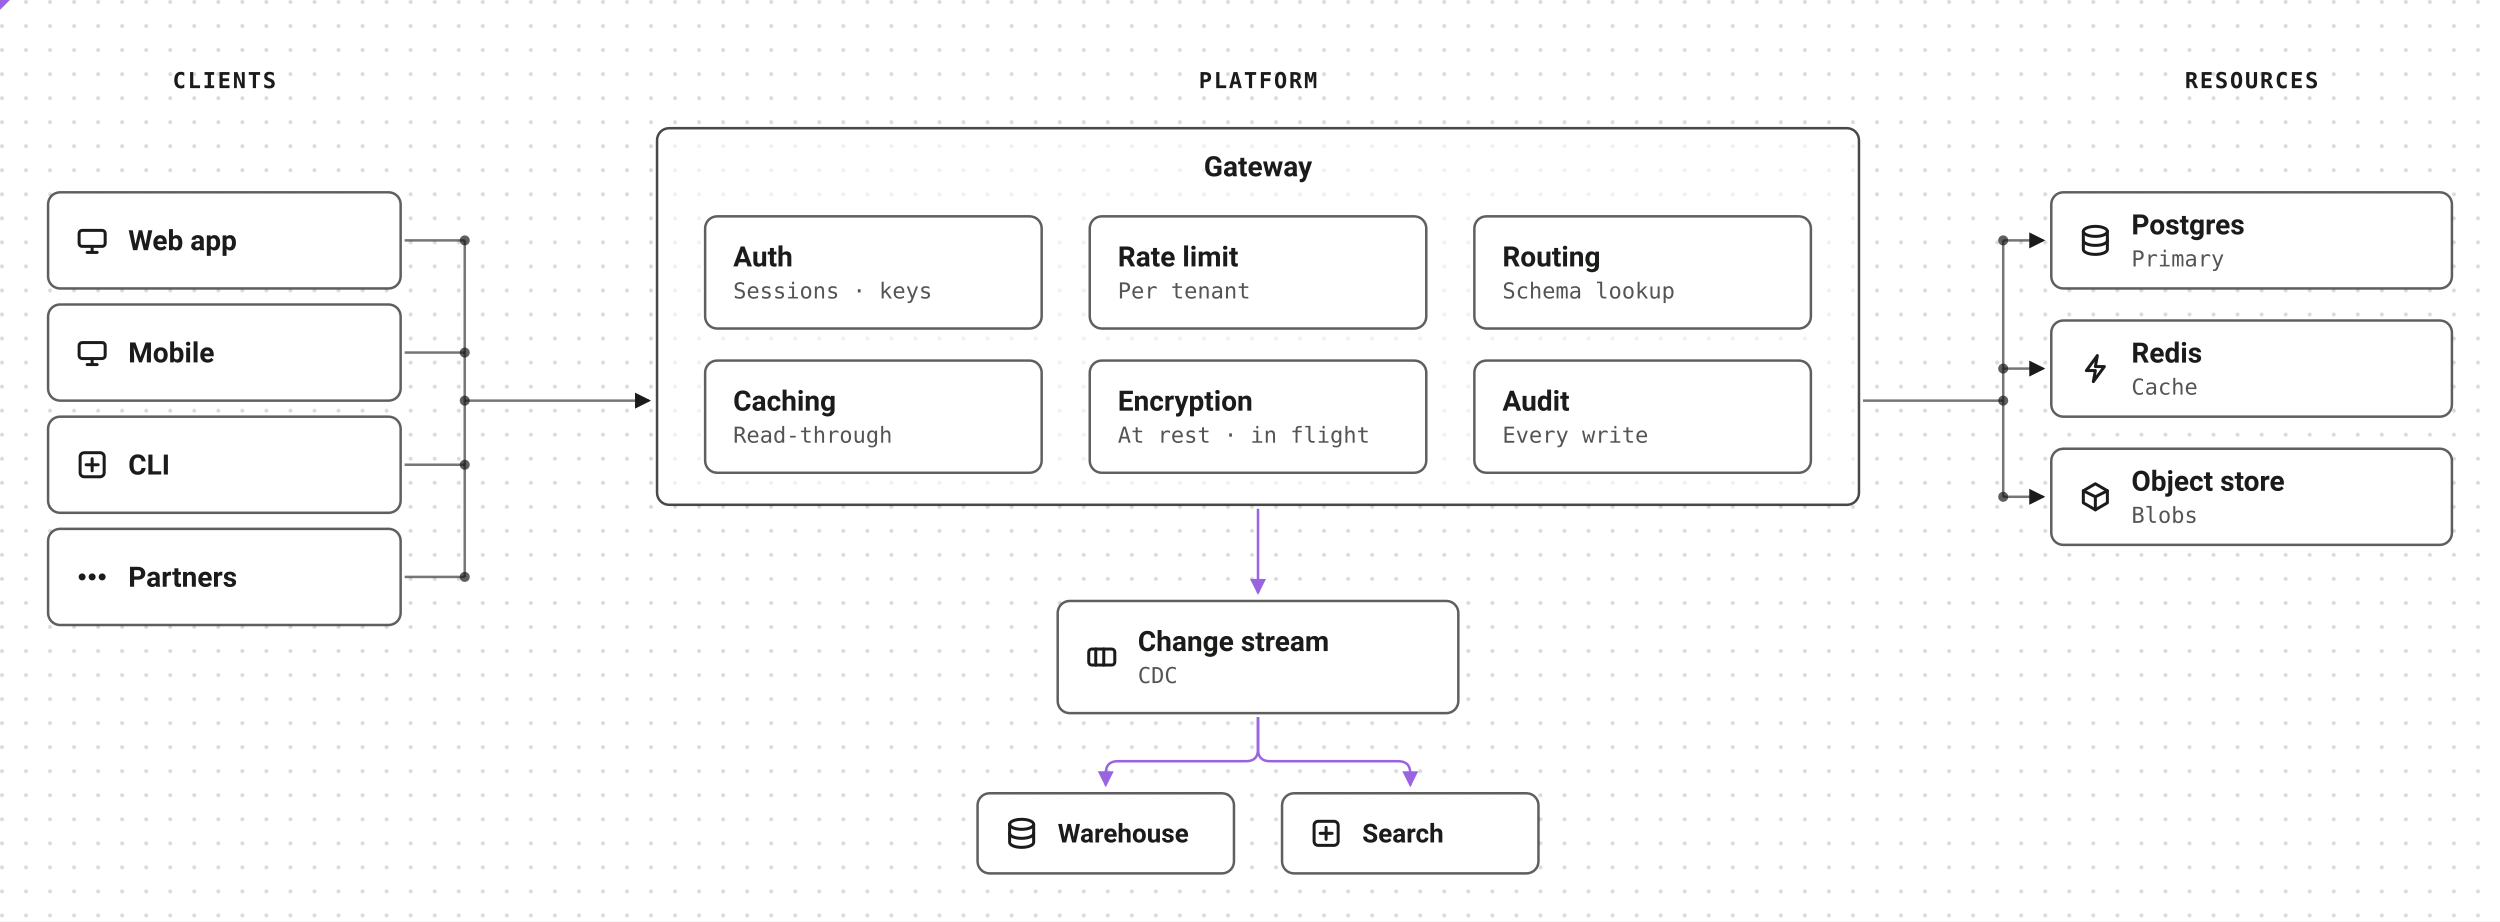
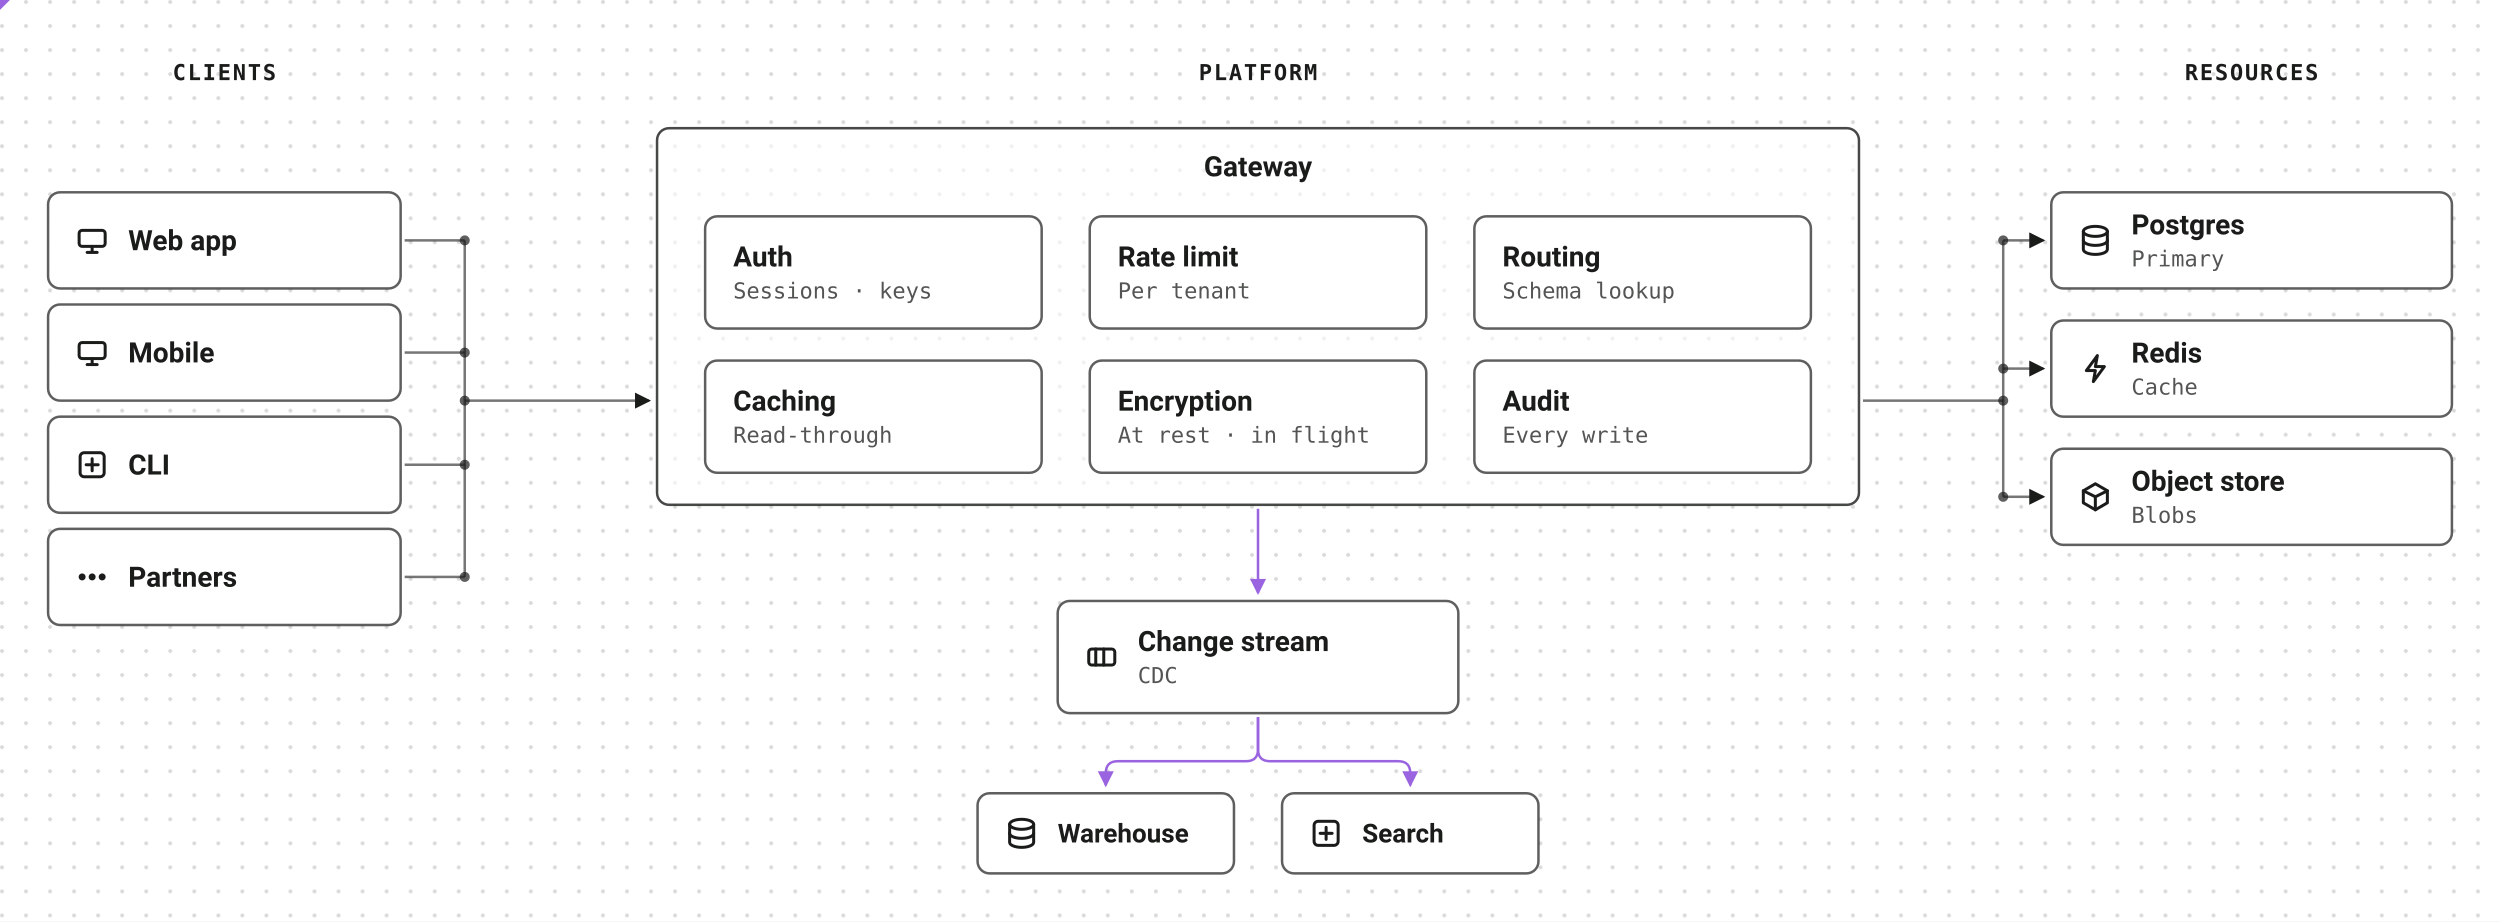
<svg xmlns="http://www.w3.org/2000/svg" viewBox="0 0 1248 460" width="1248" height="460" color="#1a1c1a" font-family="system-ui, -apple-system, 'Segoe UI', Roboto, sans-serif">
  <style>text{user-select:none}</style>
  <defs>
    <pattern id="uipack-static-dots" width="12" height="12" patternUnits="userSpaceOnUse">
      <circle cx="1" cy="1" r="1" fill="rgba(26, 28, 26, 0.16)" />
    </pattern>
  </defs>
  <rect x="0" y="0" width="1248" height="460" fill="#ffffff" />
  <rect x="0" y="0" width="1248" height="460" fill="url(#uipack-static-dots)" />
  <g transform="translate(0,0)">
    <defs>
-       <marker id="svcmap-head" markerWidth="8" markerHeight="8" refX="7" refY="4" orient="auto-start-reverse" markerUnits="userSpaceOnUse">
+       <marker id="m-servicemap-head" markerWidth="8" markerHeight="8" refX="7" refY="4" orient="auto-start-reverse" markerUnits="userSpaceOnUse">
        <path d="M0,0 L8,4 L0,8 z" fill="currentColor" />
      </marker>
-       <marker id="svcmap-head-accent" markerWidth="8" markerHeight="8" refX="7" refY="4" orient="auto-start-reverse" markerUnits="userSpaceOnUse">
+       <marker id="m-servicemap-head-accent" markerWidth="8" markerHeight="8" refX="7" refY="4" orient="auto-start-reverse" markerUnits="userSpaceOnUse">
        <path d="M0,0 L8,4 L0,8 z" fill="#205f49" />
      </marker>
-       <marker id="svcmap-head-request" markerWidth="8" markerHeight="8" refX="7" refY="4" orient="auto-start-reverse" markerUnits="userSpaceOnUse">
+       <marker id="m-servicemap-head-request" markerWidth="8" markerHeight="8" refX="7" refY="4" orient="auto-start-reverse" markerUnits="userSpaceOnUse">
        <path d="M0,0 L8,4 L0,8 z" fill="#4f6fe6" />
      </marker>
-       <marker id="svcmap-head-response" markerWidth="8" markerHeight="8" refX="7" refY="4" orient="auto-start-reverse" markerUnits="userSpaceOnUse">
+       <marker id="m-servicemap-head-response" markerWidth="8" markerHeight="8" refX="7" refY="4" orient="auto-start-reverse" markerUnits="userSpaceOnUse">
        <path d="M0,0 L8,4 L0,8 z" fill="#3fb27f" />
      </marker>
-       <marker id="svcmap-head-change" markerWidth="8" markerHeight="8" refX="7" refY="4" orient="auto-start-reverse" markerUnits="userSpaceOnUse">
+       <marker id="m-servicemap-head-change" markerWidth="8" markerHeight="8" refX="7" refY="4" orient="auto-start-reverse" markerUnits="userSpaceOnUse">
        <path d="M0,0 L8,4 L0,8 z" fill="#9a63e0" />
      </marker>
    </defs>
    <g data-uipack="lane">
-       <text x="112" y="44" text-anchor="middle" font-size="11" font-weight="700" font-family="ui-monospace, 'SFMono-Regular', Menlo, Consolas, monospace" letter-spacing=".08em" fill="currentColor">CLIENTS</text>
+       <text x="112" y="40" text-anchor="middle" font-size="11" font-weight="700" font-family="ui-monospace, 'SFMono-Regular', Menlo, Consolas, monospace" letter-spacing=".08em" fill="currentColor">CLIENTS</text>
    </g>
    <g data-uipack="lane">
-       <text x="628" y="44" text-anchor="middle" font-size="11" font-weight="700" font-family="ui-monospace, 'SFMono-Regular', Menlo, Consolas, monospace" letter-spacing=".08em" fill="currentColor">PLATFORM</text>
+       <text x="628" y="40" text-anchor="middle" font-size="11" font-weight="700" font-family="ui-monospace, 'SFMono-Regular', Menlo, Consolas, monospace" letter-spacing=".08em" fill="currentColor">PLATFORM</text>
    </g>
    <g data-uipack="lane">
-       <text x="1124" y="44" text-anchor="middle" font-size="11" font-weight="700" font-family="ui-monospace, 'SFMono-Regular', Menlo, Consolas, monospace" letter-spacing=".08em" fill="currentColor">RESOURCES</text>
+       <text x="1124" y="40" text-anchor="middle" font-size="11" font-weight="700" font-family="ui-monospace, 'SFMono-Regular', Menlo, Consolas, monospace" letter-spacing=".08em" fill="currentColor">RESOURCES</text>
    </g>
    <g data-uipack="node" data-flow="read">
      <rect x="24" y="96" width="176" height="48" rx="6" fill="#ffffff" stroke="currentColor" stroke-opacity="0.7" stroke-width="1.25" />
      <g transform="translate(38, 112)" fill="none" stroke="currentColor" stroke-width="1.5" stroke-linecap="round" stroke-linejoin="round">
        <rect x="1.5" y="3" width="13" height="8" rx="1.5" />
        <path d="M5.5 14h5M8 11v3" />
      </g>
      <text x="64" y="124.9" text-anchor="start" font-size="14" font-weight="600" fill="currentColor">Web app</text>
    </g>
    <g data-uipack="node" data-flow="read">
      <rect x="24" y="152" width="176" height="48" rx="6" fill="#ffffff" stroke="currentColor" stroke-opacity="0.7" stroke-width="1.25" />
      <g transform="translate(38, 168)" fill="none" stroke="currentColor" stroke-width="1.5" stroke-linecap="round" stroke-linejoin="round">
        <rect x="1.5" y="3" width="13" height="8" rx="1.5" />
        <path d="M5.5 14h5M8 11v3" />
      </g>
      <text x="64" y="180.9" text-anchor="start" font-size="14" font-weight="600" fill="currentColor">Mobile</text>
    </g>
    <g data-uipack="node" data-flow="read">
      <rect x="24" y="208" width="176" height="48" rx="6" fill="#ffffff" stroke="currentColor" stroke-opacity="0.7" stroke-width="1.25" />
      <g transform="translate(38, 224)" fill="none" stroke="currentColor" stroke-width="1.5" stroke-linecap="round" stroke-linejoin="round">
        <rect x="2" y="2" width="12" height="12" rx="2" />
        <path d="M5 8h6M8 5v6" />
      </g>
      <text x="64" y="236.9" text-anchor="start" font-size="14" font-weight="600" fill="currentColor">CLI</text>
    </g>
    <g data-uipack="node" data-flow="read">
      <rect x="24" y="264" width="176" height="48" rx="6" fill="#ffffff" stroke="currentColor" stroke-opacity="0.7" stroke-width="1.25" />
      <g transform="translate(38, 280)" fill="none" stroke="currentColor" stroke-width="1.5" stroke-linecap="round" stroke-linejoin="round">
        <circle cx="3" cy="8" r="1" fill="currentColor" />
        <circle cx="8" cy="8" r="1" fill="currentColor" />
        <circle cx="13" cy="8" r="1" fill="currentColor" />
      </g>
      <text x="64" y="292.9" text-anchor="start" font-size="14" font-weight="600" fill="currentColor">Partners</text>
    </g>
    <g data-uipack="group" data-flow="read cdc">
      <rect x="328" y="64" width="600" height="188" rx="6" fill="#ffffff" fill-opacity="0.6" stroke="currentColor" stroke-opacity="0.8" stroke-width="1.25" />
      <text x="628" y="88" text-anchor="middle" font-size="14" font-weight="600" fill="currentColor">Gateway</text>
      <g data-uipack="node" data-flow="read">
        <rect x="352" y="108" width="168" height="56" rx="6" fill="#ffffff" stroke="currentColor" stroke-opacity="0.7" stroke-width="1.25" />
        <text x="366" y="133" text-anchor="start" font-size="14" font-weight="600" fill="currentColor">Auth</text>
        <text x="366" y="149" text-anchor="start" font-size="11" font-family="ui-monospace, 'SFMono-Regular', Menlo, Consolas, monospace" fill="currentColor" fill-opacity="0.75">Sessions · keys</text>
      </g>
      <g data-uipack="node" data-flow="read">
        <rect x="544" y="108" width="168" height="56" rx="6" fill="#ffffff" stroke="currentColor" stroke-opacity="0.7" stroke-width="1.25" />
        <text x="558" y="133" text-anchor="start" font-size="14" font-weight="600" fill="currentColor">Rate limit</text>
        <text x="558" y="149" text-anchor="start" font-size="11" font-family="ui-monospace, 'SFMono-Regular', Menlo, Consolas, monospace" fill="currentColor" fill-opacity="0.75">Per tenant</text>
      </g>
      <g data-uipack="node" data-flow="read">
        <rect x="736" y="108" width="168" height="56" rx="6" fill="#ffffff" stroke="currentColor" stroke-opacity="0.7" stroke-width="1.25" />
        <text x="750" y="133" text-anchor="start" font-size="14" font-weight="600" fill="currentColor">Routing</text>
        <text x="750" y="149" text-anchor="start" font-size="11" font-family="ui-monospace, 'SFMono-Regular', Menlo, Consolas, monospace" fill="currentColor" fill-opacity="0.75">Schema lookup</text>
      </g>
      <g data-uipack="node" data-flow="read">
        <rect x="352" y="180" width="168" height="56" rx="6" fill="#ffffff" stroke="currentColor" stroke-opacity="0.7" stroke-width="1.25" />
        <text x="366" y="205" text-anchor="start" font-size="14" font-weight="600" fill="currentColor">Caching</text>
        <text x="366" y="221" text-anchor="start" font-size="11" font-family="ui-monospace, 'SFMono-Regular', Menlo, Consolas, monospace" fill="currentColor" fill-opacity="0.75">Read-through</text>
      </g>
      <g data-uipack="node" data-flow="read">
        <rect x="544" y="180" width="168" height="56" rx="6" fill="#ffffff" stroke="currentColor" stroke-opacity="0.7" stroke-width="1.25" />
        <text x="558" y="205" text-anchor="start" font-size="14" font-weight="600" fill="currentColor">Encryption</text>
        <text x="558" y="221" text-anchor="start" font-size="11" font-family="ui-monospace, 'SFMono-Regular', Menlo, Consolas, monospace" fill="currentColor" fill-opacity="0.75">At rest · in flight</text>
      </g>
      <g data-uipack="node" data-flow="read">
        <rect x="736" y="180" width="168" height="56" rx="6" fill="#ffffff" stroke="currentColor" stroke-opacity="0.7" stroke-width="1.25" />
        <text x="750" y="205" text-anchor="start" font-size="14" font-weight="600" fill="currentColor">Audit</text>
        <text x="750" y="221" text-anchor="start" font-size="11" font-family="ui-monospace, 'SFMono-Regular', Menlo, Consolas, monospace" fill="currentColor" fill-opacity="0.75">Every write</text>
      </g>
    </g>
    <g data-uipack="node" data-flow="read">
      <rect x="1024" y="96" width="200" height="48" rx="6" fill="#ffffff" stroke="currentColor" stroke-opacity="0.7" stroke-width="1.25" />
      <g transform="translate(1038, 112)" fill="none" stroke="currentColor" stroke-width="1.5" stroke-linecap="round" stroke-linejoin="round">
        <ellipse cx="8" cy="3.5" rx="6" ry="2.5" />
        <path d="M2 3.5v9c0 1.4 2.7 2.5 6 2.5s6-1.1 6-2.5v-9" />
        <path d="M2 8c0 1.4 2.7 2.5 6 2.5s6-1.1 6-2.5" />
      </g>
      <text x="1064" y="117" text-anchor="start" font-size="14" font-weight="600" fill="currentColor">Postgres</text>
      <text x="1064" y="133" text-anchor="start" font-size="11" font-family="ui-monospace, 'SFMono-Regular', Menlo, Consolas, monospace" fill="currentColor" fill-opacity="0.75">Primary</text>
    </g>
    <g data-uipack="node" data-flow="read">
      <rect x="1024" y="160" width="200" height="48" rx="6" fill="#ffffff" stroke="currentColor" stroke-opacity="0.7" stroke-width="1.25" />
      <g transform="translate(1038, 176)" fill="none" stroke="currentColor" stroke-width="1.5" stroke-linecap="round" stroke-linejoin="round">
        <path d="M9 1.5 3.5 9H8l-1 5.5L12.5 7H8z" />
      </g>
      <text x="1064" y="181" text-anchor="start" font-size="14" font-weight="600" fill="currentColor">Redis</text>
      <text x="1064" y="197" text-anchor="start" font-size="11" font-family="ui-monospace, 'SFMono-Regular', Menlo, Consolas, monospace" fill="currentColor" fill-opacity="0.75">Cache</text>
    </g>
    <g data-uipack="node" data-flow="read">
      <rect x="1024" y="224" width="200" height="48" rx="6" fill="#ffffff" stroke="currentColor" stroke-opacity="0.7" stroke-width="1.25" />
      <g transform="translate(1038, 240)" fill="none" stroke="currentColor" stroke-width="1.5" stroke-linecap="round" stroke-linejoin="round">
        <path d="M8 1.5 14 5v6l-6 3.5L2 11V5z" />
        <path d="M8 8l6-3M8 8 2 5M8 8v6.5" />
      </g>
      <text x="1064" y="245" text-anchor="start" font-size="14" font-weight="600" fill="currentColor">Object store</text>
      <text x="1064" y="261" text-anchor="start" font-size="11" font-family="ui-monospace, 'SFMono-Regular', Menlo, Consolas, monospace" fill="currentColor" fill-opacity="0.75">Blobs</text>
    </g>
    <g data-uipack="bus">
      <path data-uipack="connector" d="M232,120 L232,288" fill="none" stroke="currentColor" stroke-opacity="0.6" stroke-width="1.25" />
      <path data-uipack="connector" data-flow="read" d="M232,120 L202,120" fill="none" stroke="currentColor" stroke-opacity="0.6" stroke-width="1.25" />
      <path data-uipack="connector" data-flow="read" d="M232,176 L202,176" fill="none" stroke="currentColor" stroke-opacity="0.6" stroke-width="1.25" />
      <path data-uipack="connector" data-flow="read" d="M232,232 L202,232" fill="none" stroke="currentColor" stroke-opacity="0.6" stroke-width="1.25" />
      <path data-uipack="connector" data-flow="read" d="M232,288 L202,288" fill="none" stroke="currentColor" stroke-opacity="0.6" stroke-width="1.25" />
-       <path data-uipack="connector" data-flow="read" d="M232,200 L324,200" fill="none" stroke="currentColor" stroke-opacity="0.6" stroke-width="1.25" marker-end="url(#svcmap-head)" />
+       <path data-uipack="connector" data-flow="read" d="M232,200 L324,200" fill="none" stroke="currentColor" stroke-opacity="0.6" stroke-width="1.25" marker-end="url(#m-servicemap-head)" />
      <circle data-uipack="junction" cx="232" cy="120" r="2.5" fill="currentColor" fill-opacity="0.7" />
      <circle data-uipack="junction" cx="232" cy="176" r="2.5" fill="currentColor" fill-opacity="0.7" />
      <circle data-uipack="junction" cx="232" cy="232" r="2.5" fill="currentColor" fill-opacity="0.7" />
      <circle data-uipack="junction" cx="232" cy="288" r="2.5" fill="currentColor" fill-opacity="0.7" />
      <circle data-uipack="junction" cx="232" cy="200" r="2.5" fill="currentColor" fill-opacity="0.7" />
    </g>
    <g data-uipack="bus">
      <path data-uipack="connector" d="M1000,120 L1000,248" fill="none" stroke="currentColor" stroke-opacity="0.6" stroke-width="1.25" />
-       <path data-uipack="connector" data-flow="read" d="M1000,120 L1020,120" fill="none" stroke="currentColor" stroke-opacity="0.6" stroke-width="1.25" marker-end="url(#svcmap-head)" />
-       <path data-uipack="connector" data-flow="read" d="M1000,184 L1020,184" fill="none" stroke="currentColor" stroke-opacity="0.6" stroke-width="1.25" marker-end="url(#svcmap-head)" />
-       <path data-uipack="connector" data-flow="read" d="M1000,248 L1020,248" fill="none" stroke="currentColor" stroke-opacity="0.6" stroke-width="1.25" marker-end="url(#svcmap-head)" />
+       <path data-uipack="connector" data-flow="read" d="M1000,120 L1020,120" fill="none" stroke="currentColor" stroke-opacity="0.6" stroke-width="1.25" marker-end="url(#m-servicemap-head)" />
+       <path data-uipack="connector" data-flow="read" d="M1000,184 L1020,184" fill="none" stroke="currentColor" stroke-opacity="0.6" stroke-width="1.25" marker-end="url(#m-servicemap-head)" />
+       <path data-uipack="connector" data-flow="read" d="M1000,248 L1020,248" fill="none" stroke="currentColor" stroke-opacity="0.6" stroke-width="1.25" marker-end="url(#m-servicemap-head)" />
      <path data-uipack="connector" data-flow="read" d="M1000,200 L930,200" fill="none" stroke="currentColor" stroke-opacity="0.6" stroke-width="1.25" />
      <circle data-uipack="junction" cx="1000" cy="120" r="2.5" fill="currentColor" fill-opacity="0.7" />
      <circle data-uipack="junction" cx="1000" cy="184" r="2.5" fill="currentColor" fill-opacity="0.7" />
      <circle data-uipack="junction" cx="1000" cy="248" r="2.5" fill="currentColor" fill-opacity="0.7" />
      <circle data-uipack="junction" cx="1000" cy="200" r="2.5" fill="currentColor" fill-opacity="0.7" />
    </g>
    <g data-uipack="packet" data-flow="read" data-kind="request">
      <rect x="-5" y="-5" width="10" height="10" rx="1.5" fill="#4f6fe6" stroke="#ffffff" stroke-width="1.5" />
-       <animateMotion dur="2.4s" begin="0s" repeatCount="indefinite" path="M234,200 L316,200" calcMode="linear" />
+       <animateMotion dur="2.4s" begin="0s" repeatCount="indefinite" path="M239,200 L316,200" calcMode="linear" />
    </g>
    <g data-uipack="packet" data-flow="read" data-kind="response">
      <circle cx="0" cy="0" r="5" fill="#3fb27f" stroke="#ffffff" stroke-width="1.5" />
-       <animateMotion dur="2.4s" begin="-1.2s" repeatCount="indefinite" path="M326,200 L244,200" calcMode="linear" />
+       <animateMotion dur="2.4s" begin="-1.2s" repeatCount="indefinite" path="M316,200 L239,200" calcMode="linear" />
    </g>
    <g data-uipack="packet" data-flow="read" data-kind="request">
      <rect x="-5" y="-5" width="10" height="10" rx="1.5" fill="#4f6fe6" stroke="#ffffff" stroke-width="1.5" />
-       <animateMotion dur="2.4s" begin="-0.3s" repeatCount="indefinite" path="M930,200 L988,200" calcMode="linear" />
+       <animateMotion dur="2.4s" begin="-0.3s" repeatCount="indefinite" path="M940,200 L993,200" calcMode="linear" />
    </g>
    <g data-uipack="packet" data-flow="read" data-kind="response">
      <circle cx="0" cy="0" r="5" fill="#3fb27f" stroke="#ffffff" stroke-width="1.5" />
-       <animateMotion dur="2.4s" begin="-1.5s" repeatCount="indefinite" path="M998,200 L940,200" calcMode="linear" />
-     </g>
-     <g data-uipack="packet" data-flow="read" data-kind="request">
-       <rect x="-4" y="-4" width="8" height="8" rx="1.5" fill="#4f6fe6" stroke="#ffffff" stroke-width="1.5" />
-       <animateMotion dur="1.6s" begin="0s" repeatCount="indefinite" path="M202,120 L220,120" calcMode="linear" />
+       <animateMotion dur="2.4s" begin="-1.5s" repeatCount="indefinite" path="M993,200 L940,200" calcMode="linear" />
+     </g>
+     <g data-uipack="packet" data-flow="read" data-kind="request">
+       <rect x="-4" y="-4" width="8" height="8" rx="1.5" fill="#4f6fe6" stroke="#ffffff" stroke-width="1.5" />
+       <animateMotion dur="1.6s" begin="0s" repeatCount="indefinite" path="M212,120 L226,120" calcMode="linear" />
    </g>
    <g data-uipack="packet" data-flow="read" data-kind="response">
      <circle cx="0" cy="0" r="4" fill="#3fb27f" stroke="#ffffff" stroke-width="1.5" />
-       <animateMotion dur="1.6s" begin="-0.4s" repeatCount="indefinite" path="M230,176 L212,176" calcMode="linear" />
-     </g>
-     <g data-uipack="packet" data-flow="read" data-kind="request">
-       <rect x="-4" y="-4" width="8" height="8" rx="1.5" fill="#4f6fe6" stroke="#ffffff" stroke-width="1.5" />
-       <animateMotion dur="1.6s" begin="-0.8s" repeatCount="indefinite" path="M202,232 L220,232" calcMode="linear" />
+       <animateMotion dur="1.6s" begin="-0.4s" repeatCount="indefinite" path="M226,176 L212,176" calcMode="linear" />
+     </g>
+     <g data-uipack="packet" data-flow="read" data-kind="request">
+       <rect x="-4" y="-4" width="8" height="8" rx="1.5" fill="#4f6fe6" stroke="#ffffff" stroke-width="1.5" />
+       <animateMotion dur="1.6s" begin="-0.8s" repeatCount="indefinite" path="M212,232 L226,232" calcMode="linear" />
    </g>
    <g data-uipack="packet" data-flow="read" data-kind="response">
      <circle cx="0" cy="0" r="4" fill="#3fb27f" stroke="#ffffff" stroke-width="1.5" />
-       <animateMotion dur="1.6s" begin="-1.2s" repeatCount="indefinite" path="M230,288 L212,288" calcMode="linear" />
-     </g>
-     <g data-uipack="packet" data-flow="read" data-kind="request">
-       <rect x="-4" y="-4" width="8" height="8" rx="1.5" fill="#4f6fe6" stroke="#ffffff" stroke-width="1.5" />
-       <animateMotion dur="1.6s" begin="0s" repeatCount="indefinite" path="M1002,120 L1012,120" calcMode="linear" />
+       <animateMotion dur="1.6s" begin="-1.2s" repeatCount="indefinite" path="M226,288 L212,288" calcMode="linear" />
+     </g>
+     <g data-uipack="packet" data-flow="read" data-kind="request">
+       <rect x="-4" y="-4" width="8" height="8" rx="1.5" fill="#4f6fe6" stroke="#ffffff" stroke-width="1.5" />
+       <animateMotion dur="1.6s" begin="0s" repeatCount="indefinite" path="M1006,120 L1012,120" calcMode="linear" />
    </g>
    <g data-uipack="packet" data-flow="read" data-kind="response">
      <circle cx="0" cy="0" r="4" fill="#3fb27f" stroke="#ffffff" stroke-width="1.5" />
-       <animateMotion dur="1.6s" begin="-0.5s" repeatCount="indefinite" path="M1022,184 L1012,184" calcMode="linear" />
-     </g>
-     <g data-uipack="packet" data-flow="read" data-kind="request">
-       <rect x="-4" y="-4" width="8" height="8" rx="1.5" fill="#4f6fe6" stroke="#ffffff" stroke-width="1.5" />
-       <animateMotion dur="1.6s" begin="-1s" repeatCount="indefinite" path="M1002,248 L1012,248" calcMode="linear" />
-     </g>
-     <path data-uipack="connector" data-flow="cdc" data-kind="change" d="M628,254 L628,296" fill="none" stroke="#9a63e0" stroke-opacity="1" stroke-width="1.25" marker-end="url(#svcmap-head-change)" />
+       <animateMotion dur="1.6s" begin="-0.5s" repeatCount="indefinite" path="M1012,184 L1006,184" calcMode="linear" />
+     </g>
+     <g data-uipack="packet" data-flow="read" data-kind="request">
+       <rect x="-4" y="-4" width="8" height="8" rx="1.5" fill="#4f6fe6" stroke="#ffffff" stroke-width="1.5" />
+       <animateMotion dur="1.6s" begin="-1s" repeatCount="indefinite" path="M1006,248 L1012,248" calcMode="linear" />
+     </g>
+     <path data-uipack="connector" data-flow="cdc" data-kind="change" d="M628,254 L628,296" fill="none" stroke="#9a63e0" stroke-opacity="1" stroke-width="1.25" marker-end="url(#m-servicemap-head-change)" />
    <g data-uipack="packet" data-flow="cdc" data-kind="change">
      <path d="M0,-6 L6,0 L0,6 L-6,0 Z" fill="#9a63e0" stroke="#ffffff" stroke-width="1.5" />
-       <animateMotion dur="2s" begin="0s" repeatCount="indefinite" path="M628,254 L628,288" calcMode="linear" />
+       <animateMotion dur="2s" begin="0s" repeatCount="indefinite" path="M628,259 L628,288" calcMode="linear" />
    </g>
    <g data-uipack="node" data-flow="cdc">
      <rect x="528" y="300" width="200" height="56" rx="6" fill="#ffffff" stroke="currentColor" stroke-opacity="0.7" stroke-width="1.25" />
      <g transform="translate(542, 320)" fill="none" stroke="currentColor" stroke-width="1.5" stroke-linecap="round" stroke-linejoin="round">
        <rect x="1.5" y="4" width="13" height="8" rx="1.5" />
        <path d="M5 4v8M9 4v8" />
      </g>
      <text x="568" y="325" text-anchor="start" font-size="14" font-weight="600" fill="currentColor">Change stream</text>
      <text x="568" y="341" text-anchor="start" font-size="11" font-family="ui-monospace, 'SFMono-Regular', Menlo, Consolas, monospace" fill="currentColor" fill-opacity="0.75">CDC</text>
    </g>
    <g>
-       <path data-uipack="connector" data-flow="cdc" data-kind="change" d="M628,358 L628,374 Q628,380 622,380 L558,380 Q552,380 552,386 L552,392" fill="none" stroke="#9a63e0" stroke-opacity="1" stroke-width="1.25" marker-end="url(#svcmap-head-change)" />
+       <path data-uipack="connector" data-flow="cdc" data-kind="change" d="M628,358 L628,374 Q628,380 622,380 L558,380 Q552,380 552,386 L552,392" fill="none" stroke="#9a63e0" stroke-opacity="1" stroke-width="1.25" marker-end="url(#m-servicemap-head-change)" />
      <g data-uipack="packet" data-flow="cdc" data-kind="change">
        <path d="M0,-6 L6,0 L0,6 L-6,0 Z" fill="#9a63e0" stroke="#ffffff" stroke-width="1.5" />
-         <animateMotion dur="2.2s" begin="0s" repeatCount="indefinite" path="M628,358 L628,374 Q628,380 622,380 L554,380 Q552,380 552,382 L552,384" calcMode="linear" />
+         <animateMotion dur="2.2s" begin="0s" repeatCount="indefinite" path="M628,363 L628,374 Q628,380 622,380 L554,380 Q552,380 552,382 L552,384" calcMode="linear" />
      </g>
      <g data-uipack="node" data-flow="cdc">
        <rect x="488" y="396" width="128" height="40" rx="6" fill="#ffffff" stroke="currentColor" stroke-opacity="0.7" stroke-width="1.25" />
        <g transform="translate(502, 408)" fill="none" stroke="currentColor" stroke-width="1.5" stroke-linecap="round" stroke-linejoin="round">
          <ellipse cx="8" cy="3.5" rx="6" ry="2.5" />
          <path d="M2 3.5v9c0 1.4 2.7 2.5 6 2.5s6-1.1 6-2.5v-9" />
          <path d="M2 8c0 1.4 2.7 2.5 6 2.5s6-1.1 6-2.5" />
        </g>
        <text x="528" y="420.55" text-anchor="start" font-size="13" font-weight="600" fill="currentColor">Warehouse</text>
      </g>
    </g>
    <g>
-       <path data-uipack="connector" data-flow="cdc" data-kind="change" d="M628,358 L628,374 Q628,380 634,380 L698,380 Q704,380 704,386 L704,392" fill="none" stroke="#9a63e0" stroke-opacity="1" stroke-width="1.25" marker-end="url(#svcmap-head-change)" />
+       <path data-uipack="connector" data-flow="cdc" data-kind="change" d="M628,358 L628,374 Q628,380 634,380 L698,380 Q704,380 704,386 L704,392" fill="none" stroke="#9a63e0" stroke-opacity="1" stroke-width="1.25" marker-end="url(#m-servicemap-head-change)" />
      <g data-uipack="packet" data-flow="cdc" data-kind="change">
        <path d="M0,-6 L6,0 L0,6 L-6,0 Z" fill="#9a63e0" stroke="#ffffff" stroke-width="1.5" />
-         <animateMotion dur="2.2s" begin="-0.55s" repeatCount="indefinite" path="M628,358 L628,374 Q628,380 634,380 L702,380 Q704,380 704,382 L704,384" calcMode="linear" />
+         <animateMotion dur="2.2s" begin="-0.55s" repeatCount="indefinite" path="M628,363 L628,374 Q628,380 634,380 L702,380 Q704,380 704,382 L704,384" calcMode="linear" />
      </g>
      <g data-uipack="node" data-flow="cdc">
        <rect x="640" y="396" width="128" height="40" rx="6" fill="#ffffff" stroke="currentColor" stroke-opacity="0.7" stroke-width="1.25" />
        <g transform="translate(654, 408)" fill="none" stroke="currentColor" stroke-width="1.5" stroke-linecap="round" stroke-linejoin="round">
          <rect x="2" y="2" width="12" height="12" rx="2" />
          <path d="M5 8h6M8 5v6" />
        </g>
        <text x="680" y="420.55" text-anchor="start" font-size="13" font-weight="600" fill="currentColor">Search</text>
      </g>
    </g>
  </g>
</svg>
